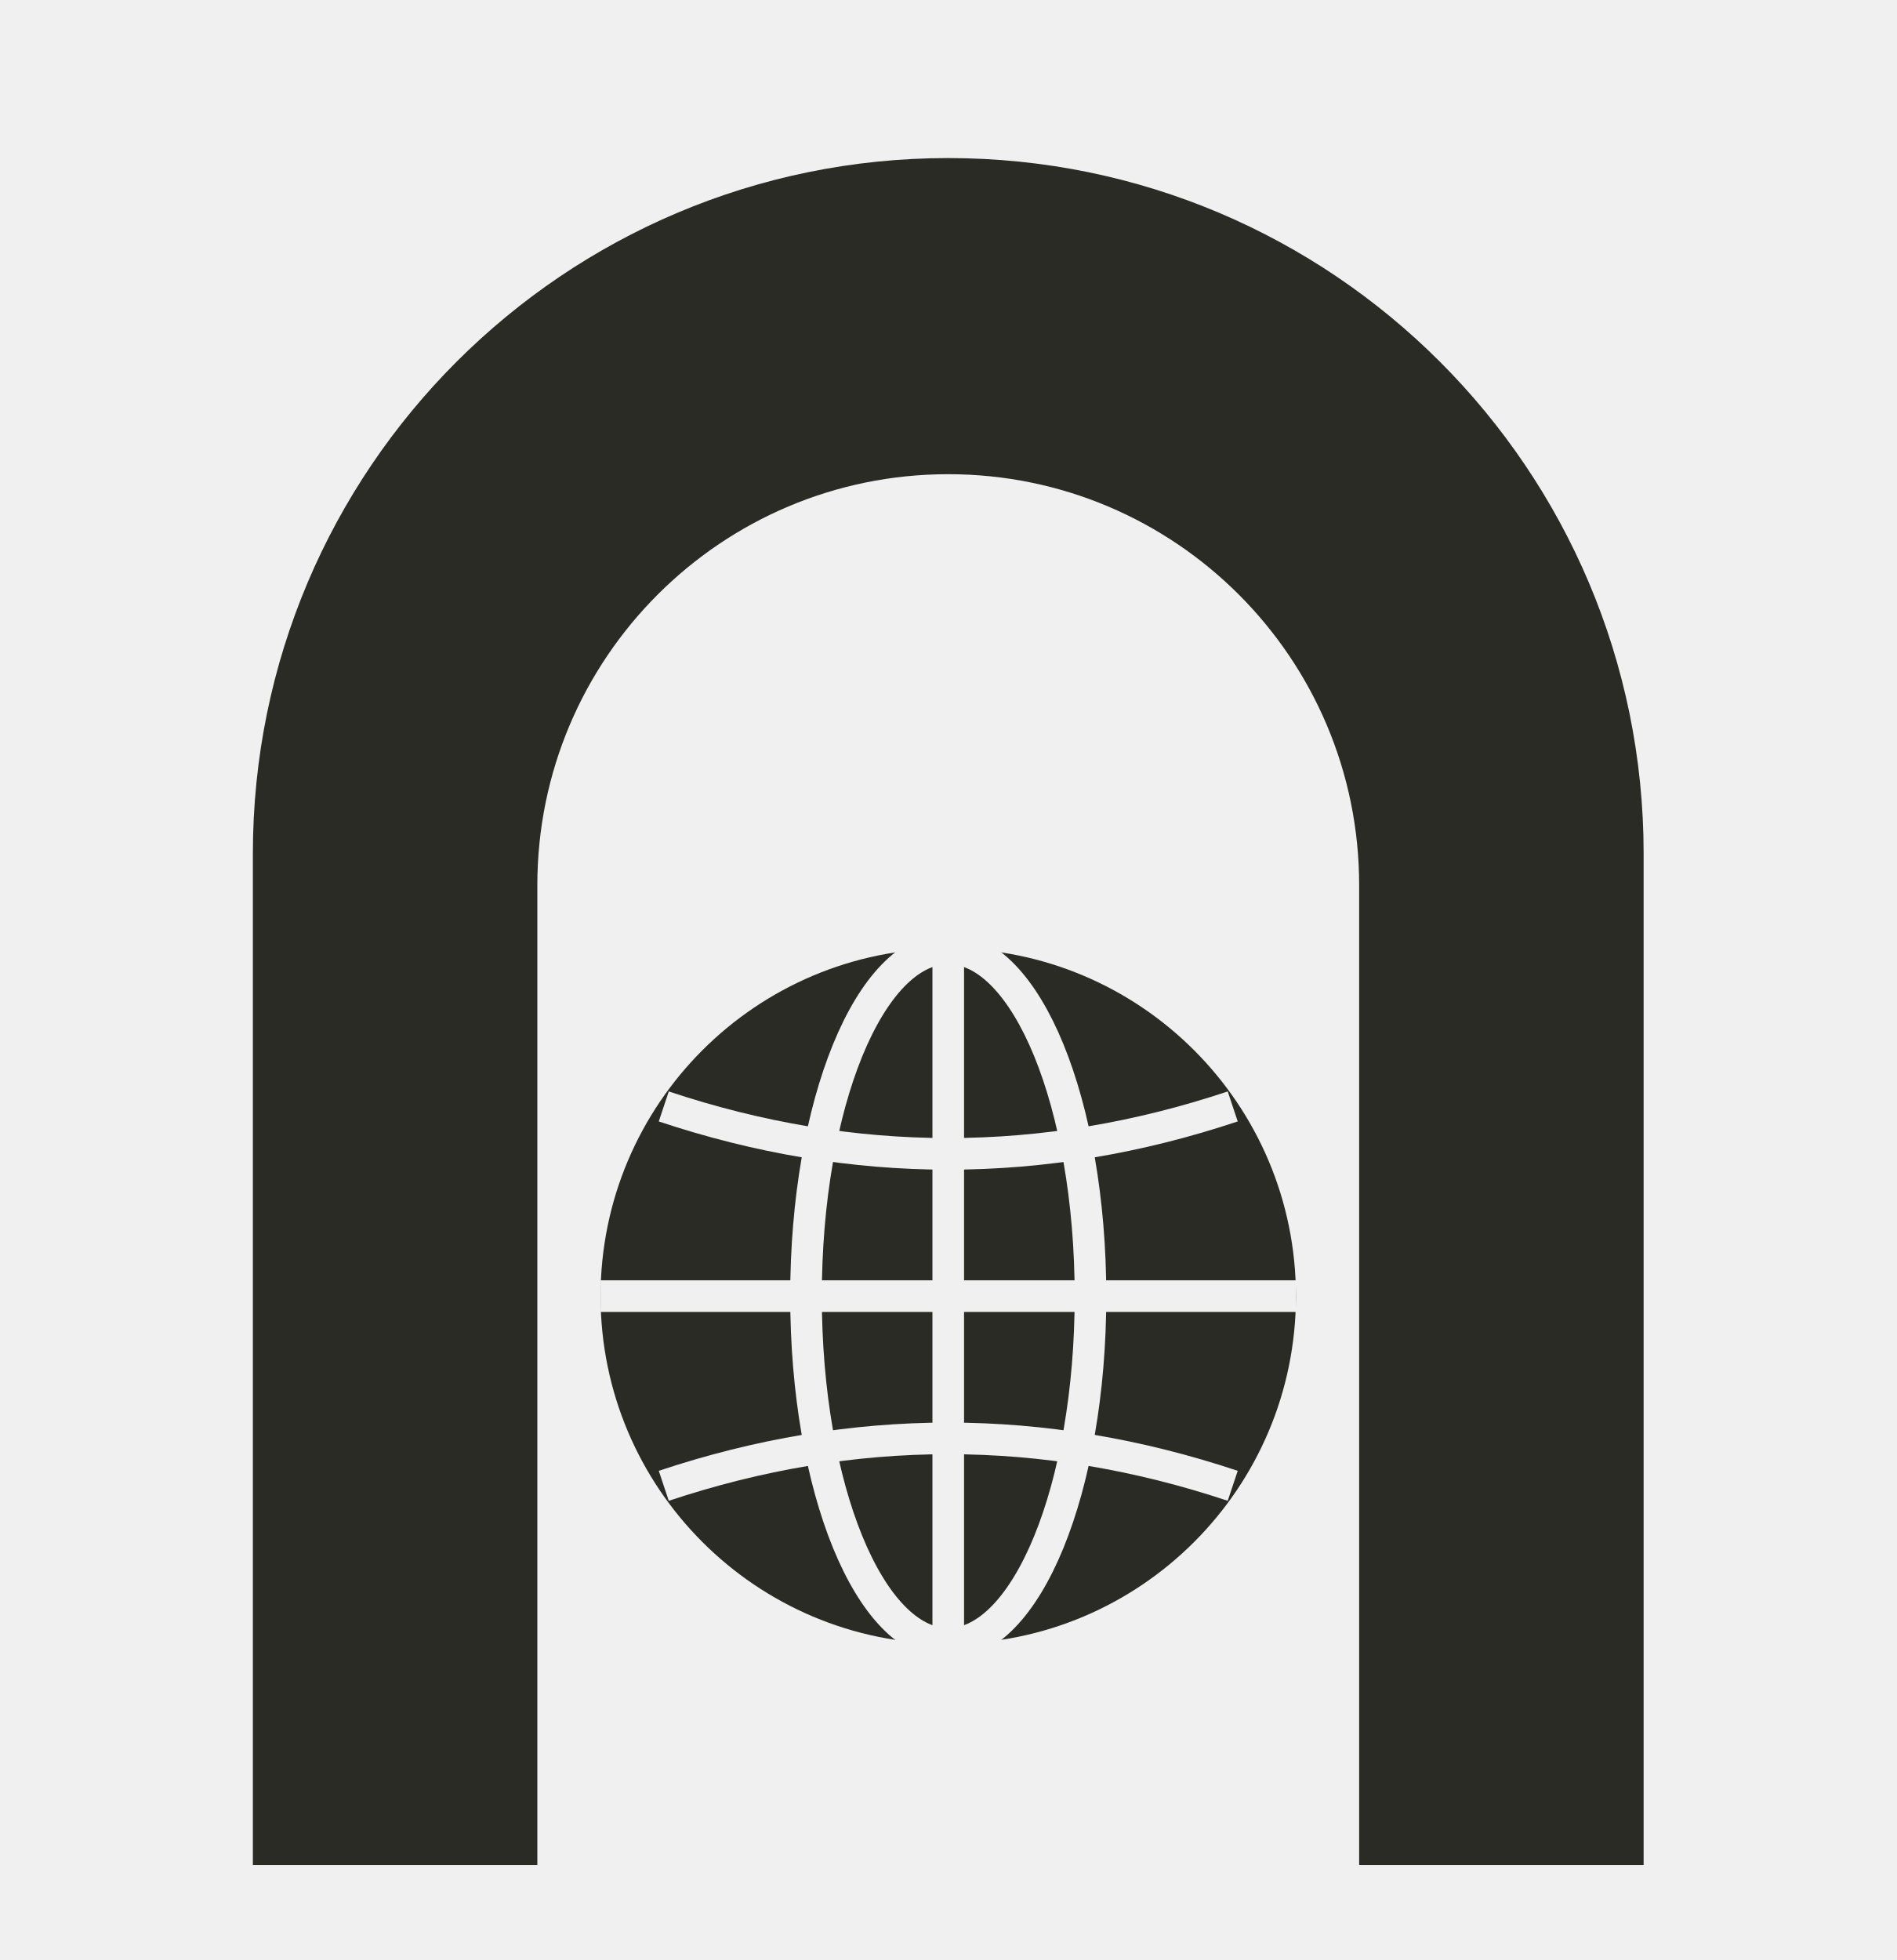
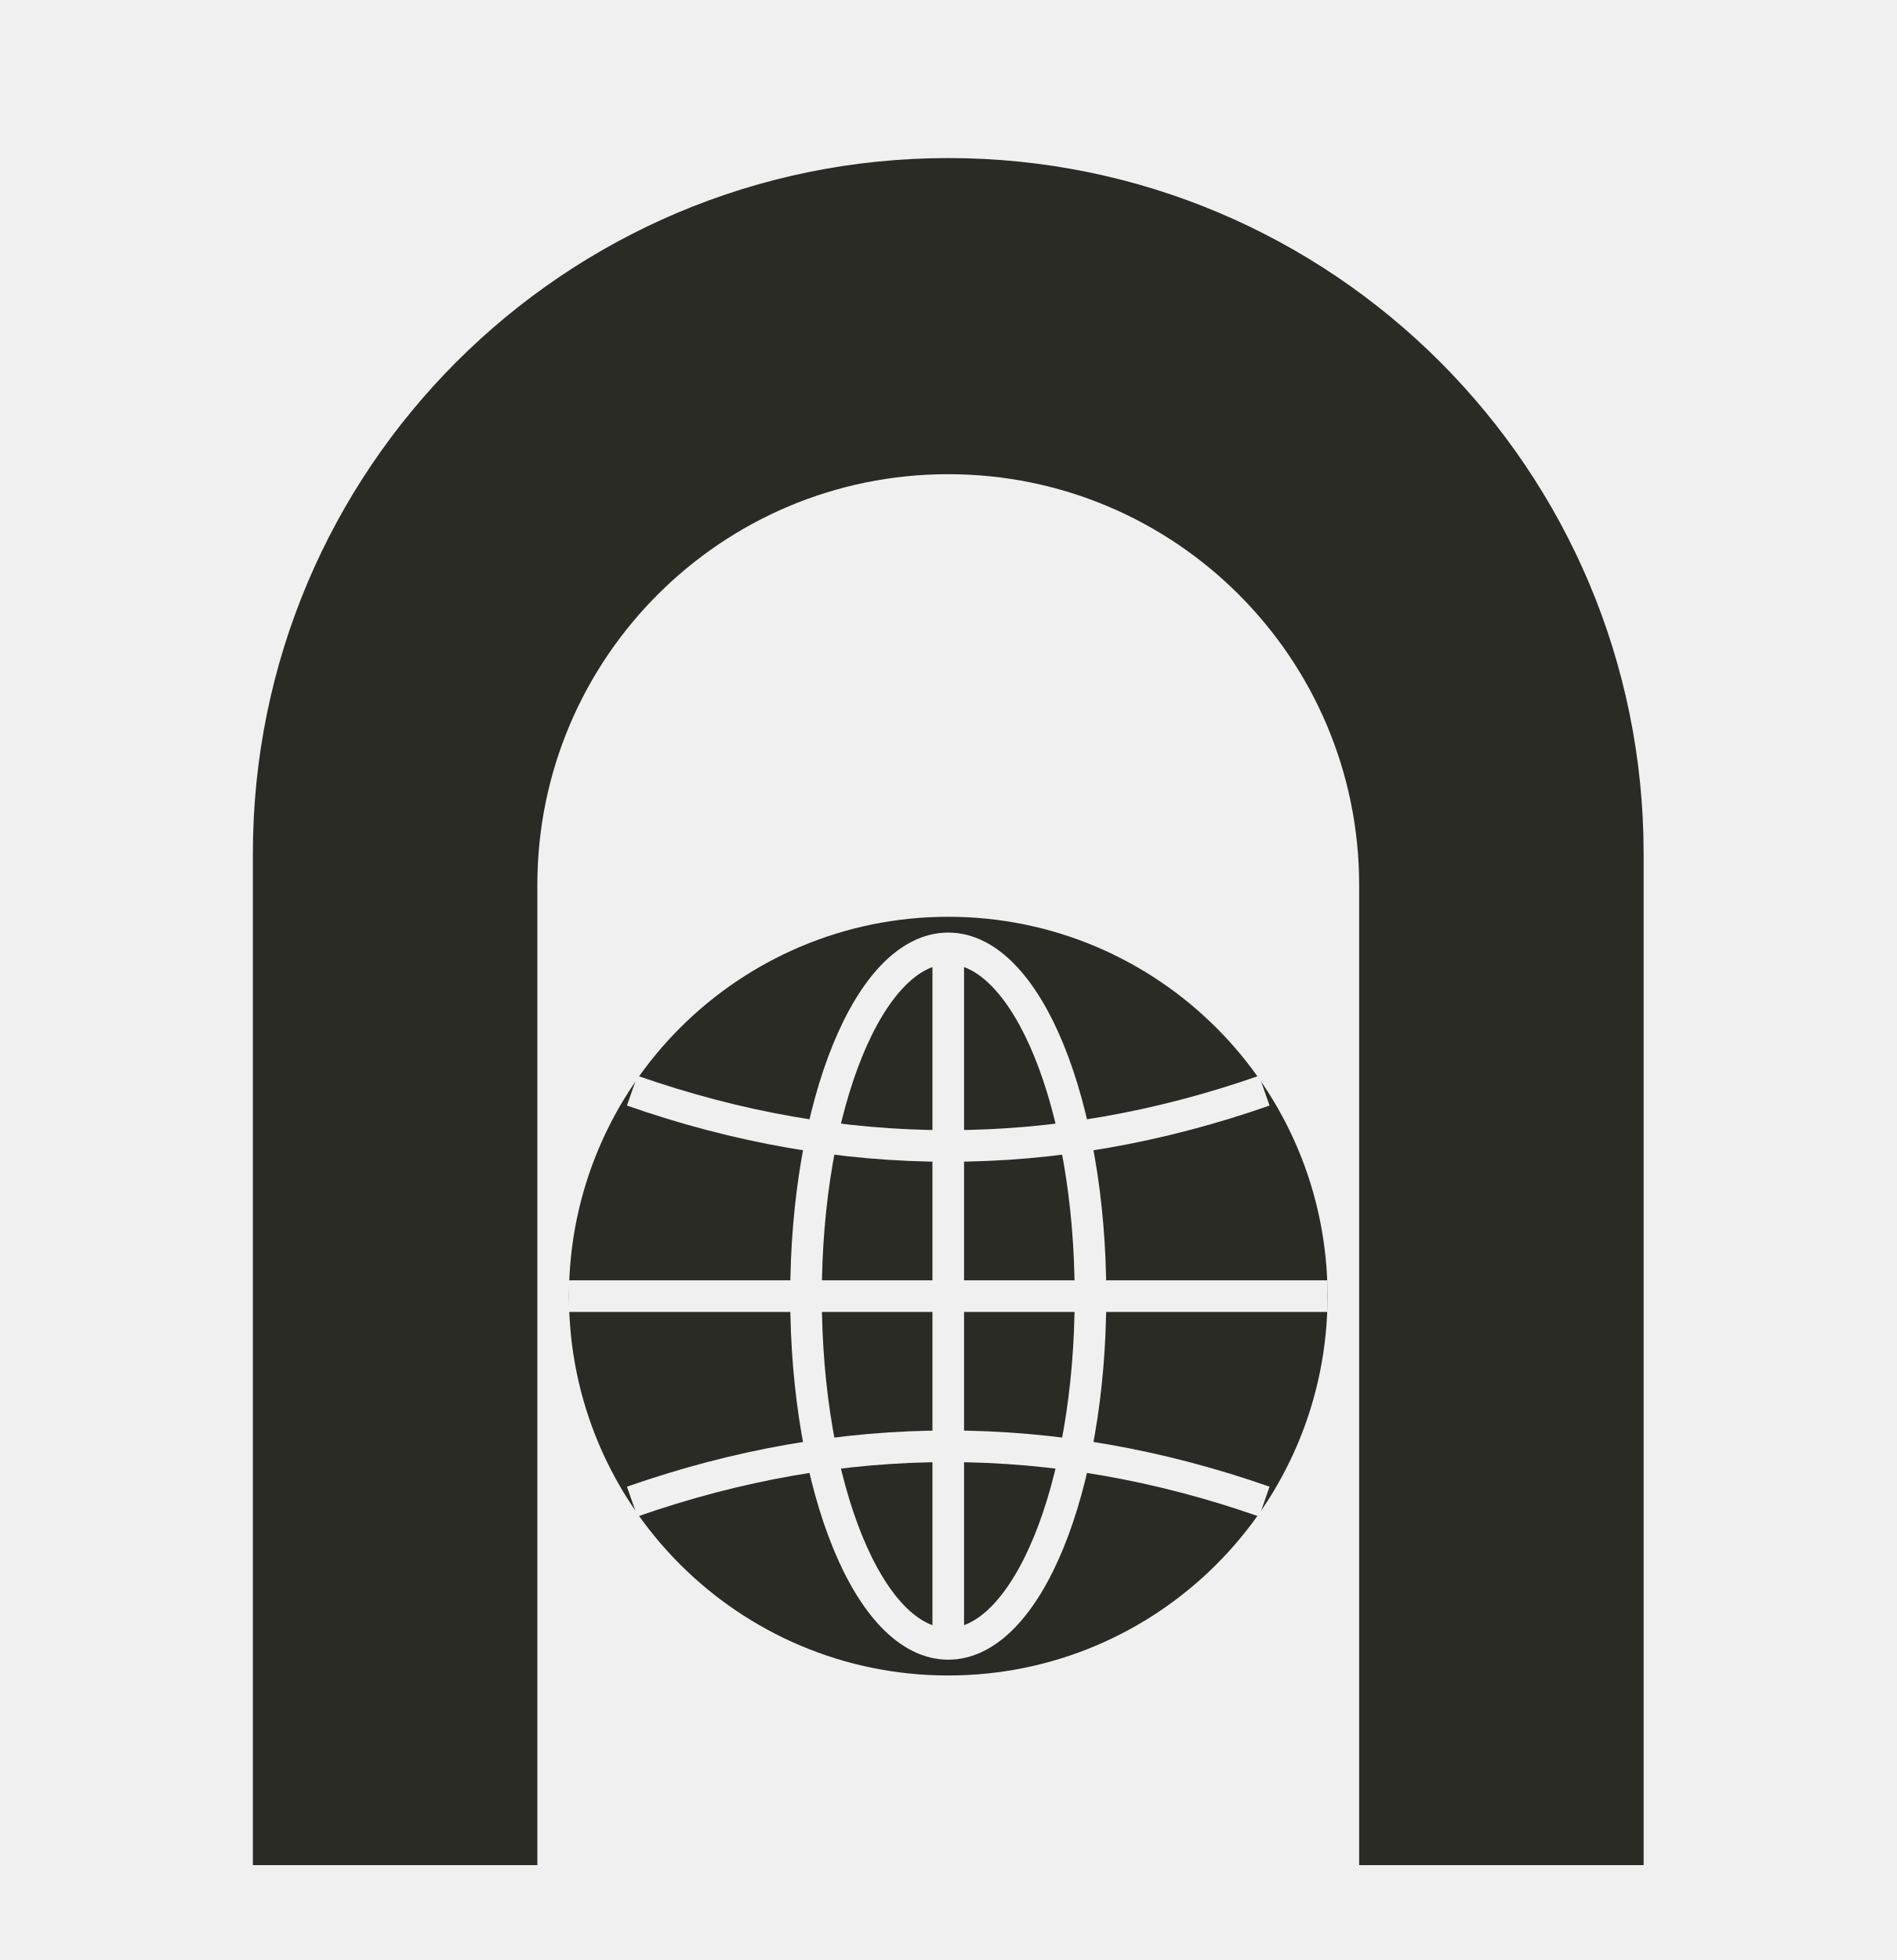
<svg xmlns="http://www.w3.org/2000/svg" viewBox="0 0 120 124" width="120" height="124" role="img" aria-label="MioTEM">
  <mask id="m1" maskUnits="userSpaceOnUse" x="0" y="0" width="120" height="124">
    <rect width="120" height="124" fill="#fff" />
    <g fill="none" stroke="#000" stroke-width="2">
      <ellipse cx="60" cy="82" rx="9" ry="22" />
      <line x1="60" y1="60" x2="60" y2="104" />
-       <line x1="38" y1="82" x2="82" y2="82" />
-       <path d="M42 70Q60 76 78 70M42 94Q60 88 78 94" />
+       <line x1="36" y1="82" x2="84" y2="82" />
+       <path d="M40 69Q60 76 80 69M40 95Q60 88 80 95" />
    </g>
  </mask>
  <path fill-rule="evenodd" fill="#2B2B26" d="M16 118V54A44 44 0 0 1 104 54V118ZM34 118V56A26 26 0 0 1 86 56V118Z" />
-   <circle cx="60" cy="82" r="22" fill="#2B2B26" mask="url(#m1)" />
+   <circle cx="60" cy="82" r="24" fill="#2B2B26" mask="url(#m1)" />
</svg>
